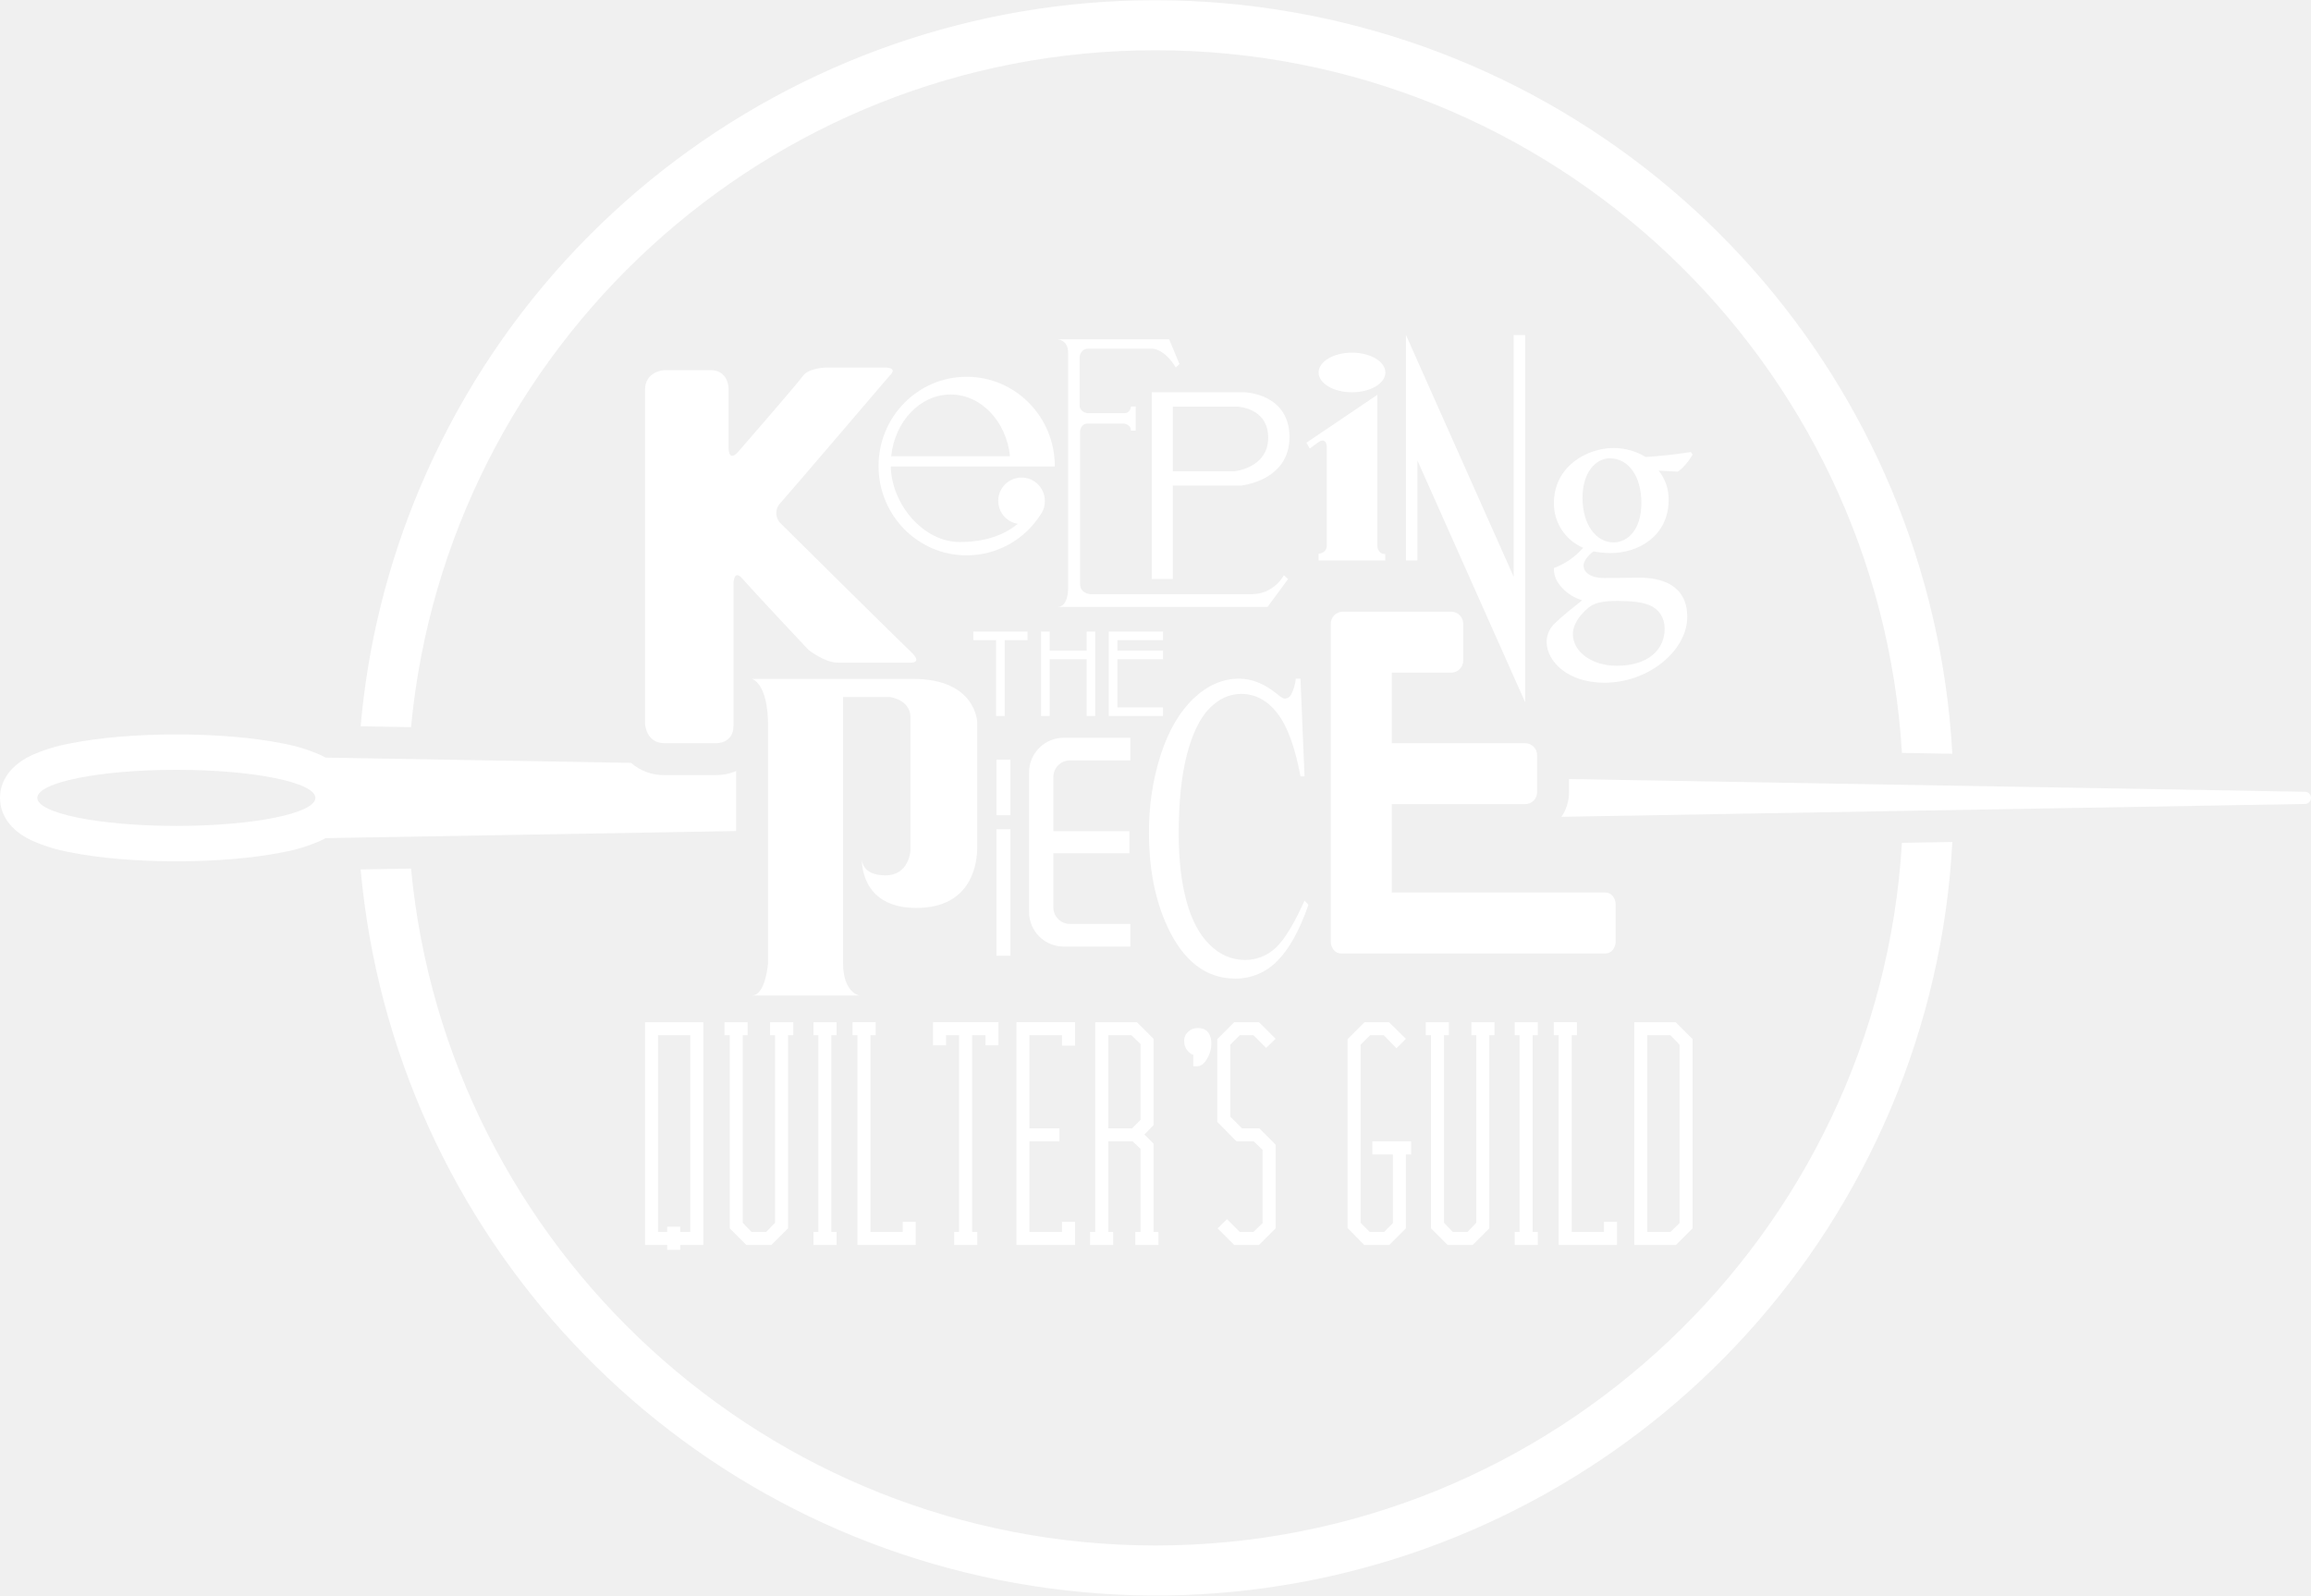
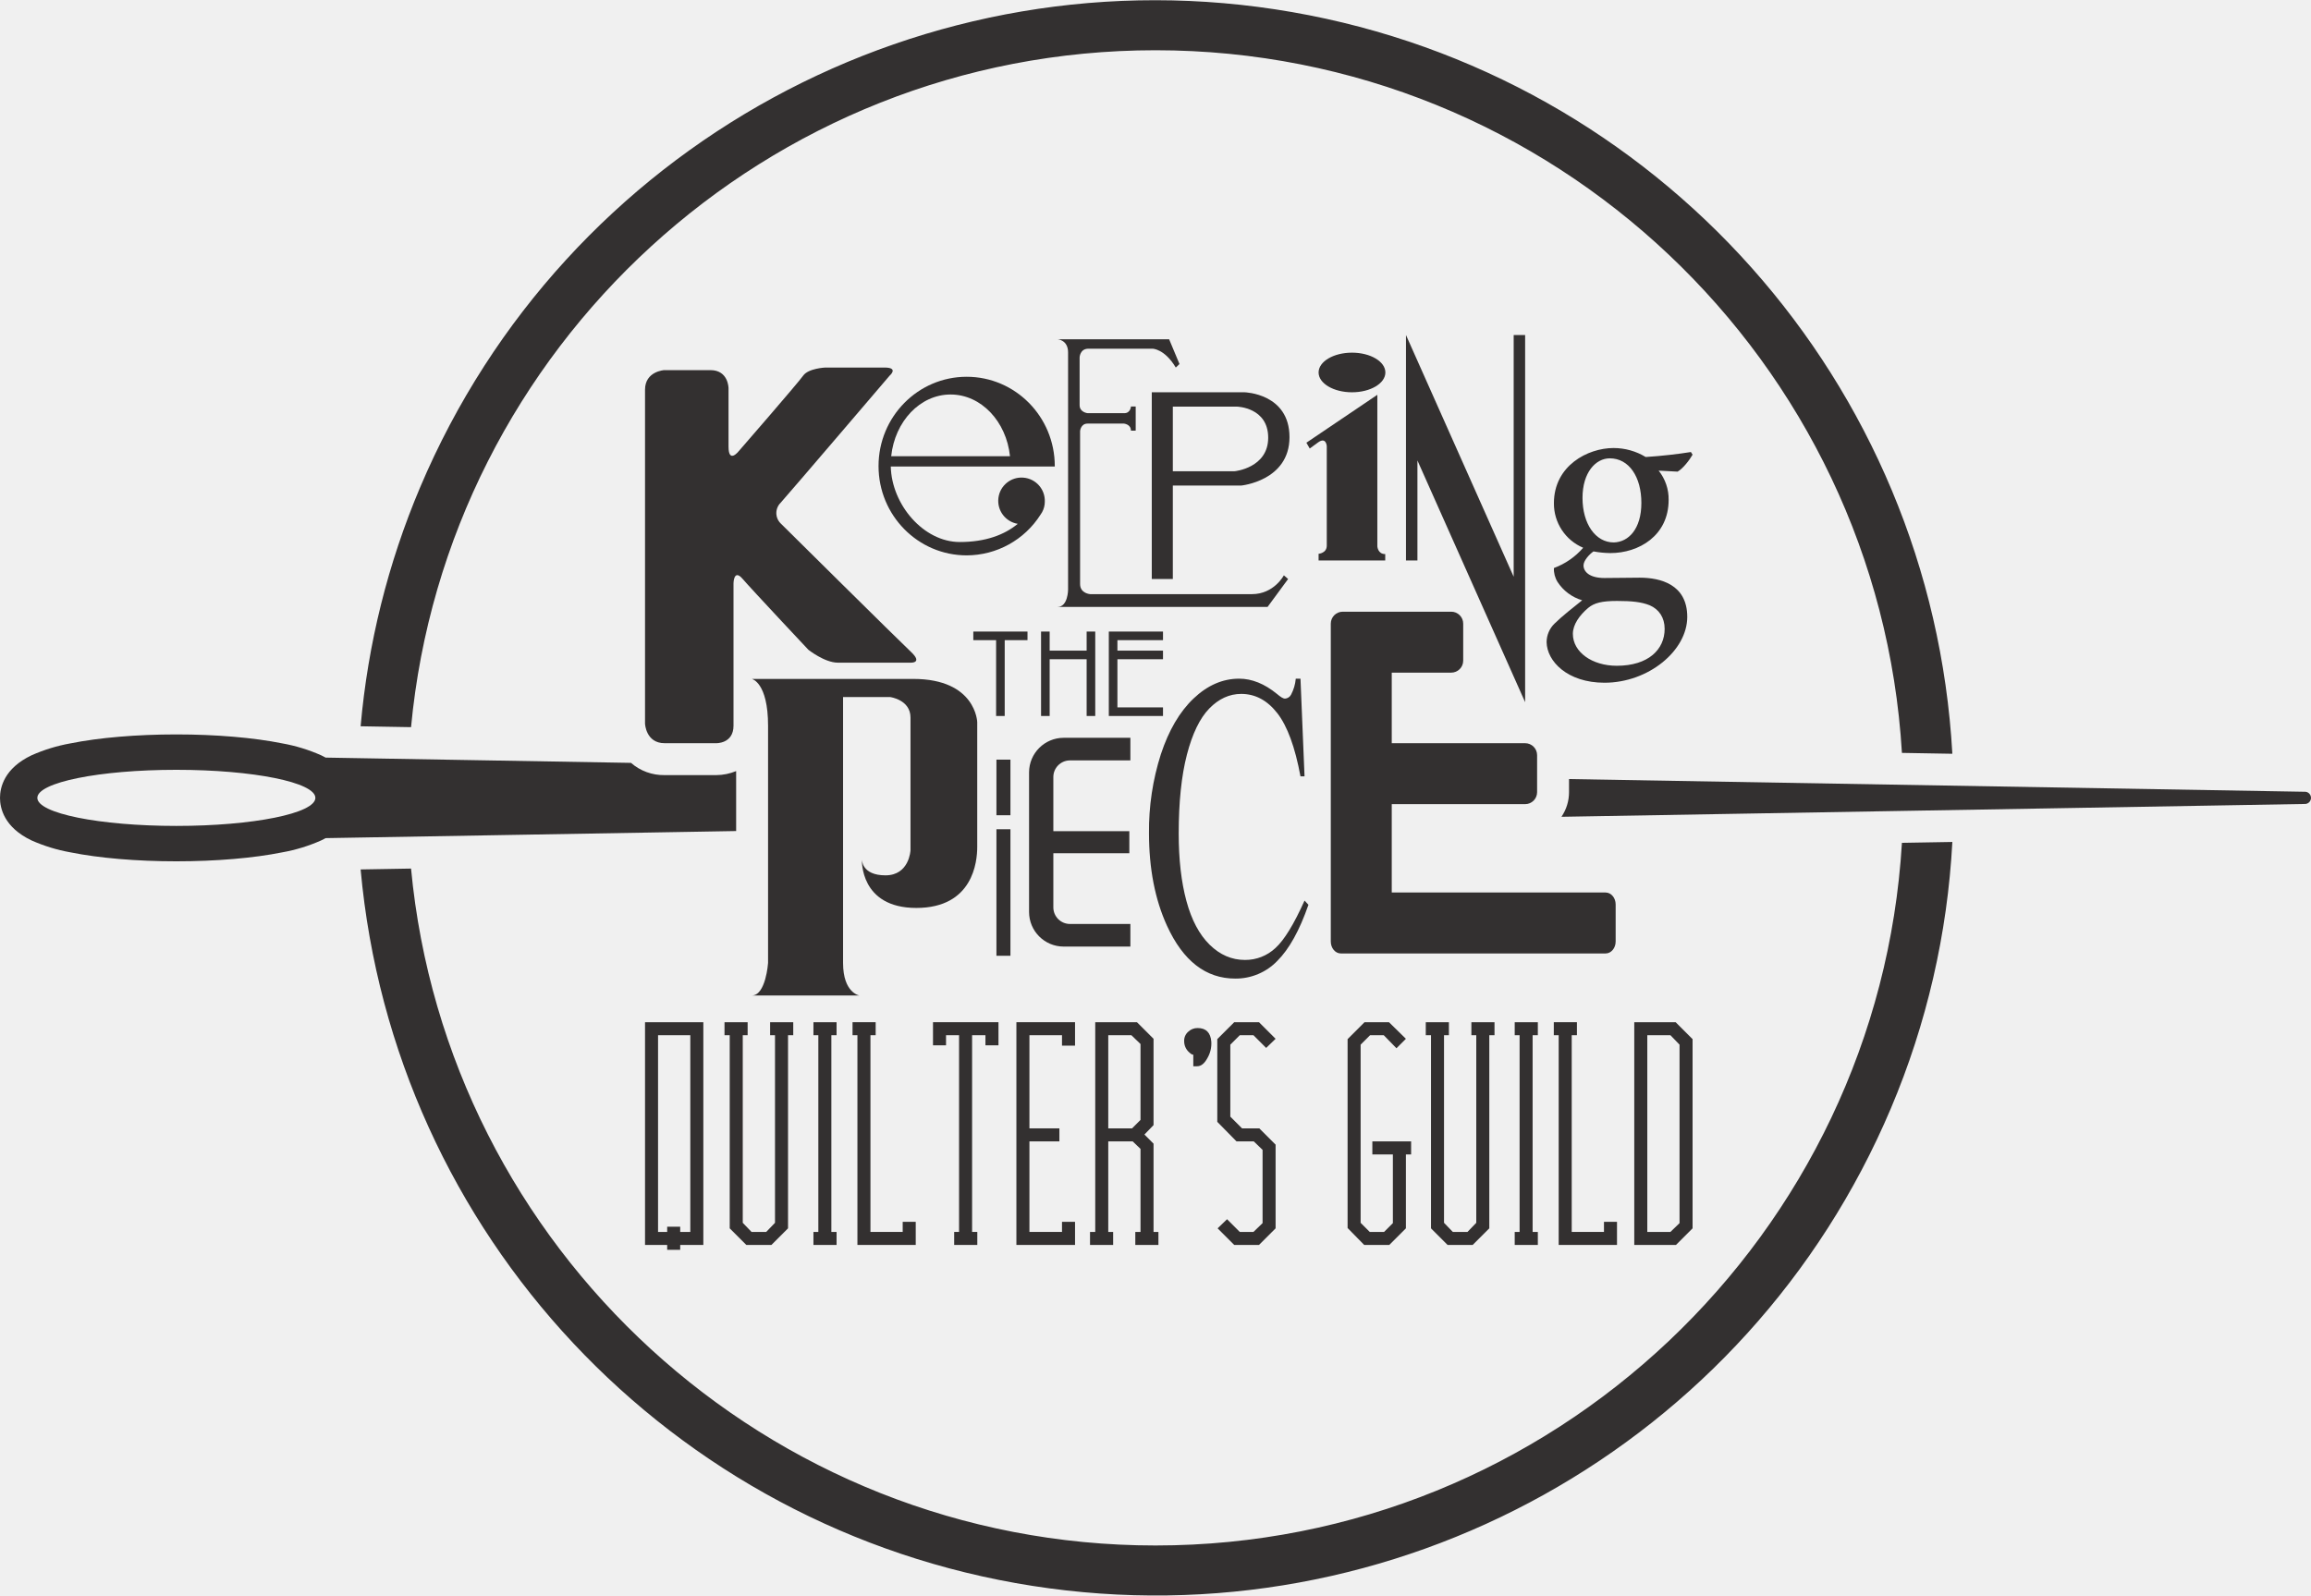
<svg xmlns="http://www.w3.org/2000/svg" id="ARTWORK" viewBox="0 0 1042.449 720">
  <defs>
-     <style>.cls-1{fill:white;}.cls-2{fill:white;}.cls-3{fill:white;}.cls-4{fill:white;}.cls-5{fill:white;}.cls-6{fill:white;}.cls-7{fill:white;}.cls-8{fill:white;}.cls-9{fill:white;}.cls-10{fill:white;}.cls-11{fill:white;}.cls-12{fill:white;}.cls-13{fill:white;}.cls-14{fill:white;}.cls-15{fill:white;}.cls-16{fill:none;}</style>
+     <style>.cls-1,.cls-2,.cls-3,.cls-4,.cls-5,.cls-6,.cls-7,.cls-8,.cls-9,.cls-10,.cls-11,.cls-12,.cls-13,.cls-14,.cls-15{fill:rgb(51, 48, 48);}.cls-16{fill:none;}</style>
  </defs>
  <path class="cls-1" d="M345.735,211.834V362.5s0.333,8.834,8.833,8.834h23.167s7.916,0.334,7.916-7.917v-64.25s0.084-6.667,4.084-2,29.667,32,29.667,32,7.333,5.833,13.333,5.833h33s5.333,0.167,0-4.833-58.815-58-58.815-58a6.547,6.547,0,0,1,0-9.333c4.482-5,49.148-57.334,49.148-57.334s4.333-3.666-2.333-3.666h-26.667s-7.666.333-10,3.666-29,34-29,34-4.666,6-4.666-2V211.167s0-8.167-8.167-8.167h-20.833S345.735,203.501,345.735,211.834Z" transform="translate(-54.7759 -36)" />
  <path class="cls-2" d="M530.568,246.292c0-22.252-17.797-40.292-39.75-40.292s-39.75,18.04-39.75,40.292,17.797,40.293,39.75,40.293a39.554,39.554,0,0,0,33.336-18.392,10.327,10.327,0,0,0,.699-1.095l0.013-.021-0.003-.001a9.784,9.784,0,0,0,1.206-4.702,10.507,10.507,0,1,0-12.202,9.98c-5.962,4.929-14.46,8.207-26.174,8.207-16.265,0-30.696-16.788-31.105-34.062h73.976C530.563,246.431,530.568,246.362,530.568,246.292Zm-73.789-4.448C458.418,226.153,469.782,214,483.568,214c13.788,0,25.162,12.153,26.798,27.847Z" transform="translate(-54.7759 -36)" />
  <path class="cls-3" d="M633.902,295.584s-4.417,8.5-14.417,8.5h-72.917s-4.583-.251-4.583-4.584v-69s0.25-3.375,3.375-3.375h16.375s3.188,0.25,3.188,3.188l2.146-.016v-10.88h-2.146s-0.166,3.011-3.01,3.011H545.402s-3.631-.334-3.631-3.631V197.25s0.131-3.916,3.964-3.916h28.917s5.416,0,10.5,8.5l1.666-1.584-4.666-11.166h-50.334s4.75,0.249,4.75,5.916V302s0,7.834-4.75,7.834h94.75l9.25-12.584Z" transform="translate(-54.7759 -36)" />
  <path class="cls-4" d="M616.193,213h-41.875v84.25h9.5V255.094H614.6S636.443,253,636.443,233.25,616.193,213,616.193,213Zm-4.482,35.621H583.818V219.474h28.996s14.021,0.346,14.021,14.021S611.711,248.621,611.711,248.621Z" transform="translate(-54.7759 -36)" />
  <ellipse class="cls-5" cx="609.855" cy="168.062" rx="15.062" ry="8.938" />
  <path class="cls-5" d="M676.068,214.136V282.5s0.188,3.5,3.5,3.5h0.062v2.875H649.568v-3s3.688-.25,3.688-3.688V237.292s-0.25-4.354-3.969-1.636l-3.719,2.719-1.5-2.625Z" transform="translate(-54.7759 -36)" />
  <polygon class="cls-6" points="682.793 151.167 682.793 260.236 634.209 151.167 634.209 252.875 639.375 252.875 639.375 207.765 687.959 316.834 687.959 151.167 682.793 151.167" />
  <path class="cls-7" d="M818.266,241.153c-1.35,2.399-4.35,6.299-6.75,7.649l-8.55-.45a20.585,20.585,0,0,1,4.5,13.199c0,16.199-13.499,23.999-26.249,23.999a44.025,44.025,0,0,1-7.649-.75c-1.95,1.351-4.5,4.2-4.5,6.3,0,2.85,2.7,5.7,9.45,5.7,5.549,0,10.799-.15,15.899-0.15,9.3,0,21.449,3,21.449,17.699,0,15.149-17.398,29.699-37.348,29.699-16.8,0-25.949-9.75-26.1-18.3a11.682,11.682,0,0,1,3.6-8.399c3-3,8.85-7.649,12.45-10.5a19.969,19.969,0,0,1-11.1-8.249,10.991,10.991,0,0,1-1.649-6.3,32.307,32.307,0,0,0,13.199-9.149,21.637,21.637,0,0,1-13.199-20.1c0-16.949,15.299-24.898,26.849-24.898h0.149a27.912,27.912,0,0,1,14.399,4.05c7.2-.45,14.85-1.351,20.399-2.25ZM771.168,310.3c-3.9,3.3-6.9,7.5-6.9,11.699,0,8.25,8.699,14.399,19.799,14.399,14.25,0,21.6-7.35,21.6-16.649,0-5.1-2.55-8.85-6.75-10.649-3.75-1.5-8.1-1.949-14.699-1.949C777.317,307.15,773.867,308.05,771.168,310.3Zm-2.551-49.648c0,11.699,5.85,20.099,14.1,20.099,6.6-.15,12.449-5.999,12.449-17.849,0-11.7-5.55-20.1-14.249-20.1C774.617,242.803,768.617,249.102,768.617,260.652Z" transform="translate(-54.7759 -36)" />
  <polygon class="cls-8" points="490.166 323.057 490.166 297.449 473.484 297.449 473.484 323.057 469.604 323.057 469.604 284.961 473.484 284.961 473.484 293.569 490.166 293.569 490.166 284.961 494.045 284.961 494.045 323.057 490.166 323.057" />
  <polygon class="cls-8" points="500.166 323.057 500.166 284.961 524.608 284.961 524.608 288.841 504.045 288.841 504.045 293.569 524.608 293.569 524.608 297.449 504.045 297.449 504.045 319.177 524.608 319.177 524.608 323.057 500.166 323.057" />
  <polygon class="cls-8" points="449.323 323.057 449.323 288.841 439.041 288.841 439.041 284.961 463.484 284.961 463.484 288.841 453.203 288.841 453.203 323.057 449.323 323.057" />
  <path class="cls-9" d="M393.902,342.334s7.333,1.5,7.333,21.166v107s-1,14.667-7.333,14.667h48.5s-7.334-1.167-7.334-14.667v-120h21.167s9.25,1.167,9.25,9.25v59.917s-0.5,11.291-11.292,11.291-10.625-7.125-10.625-7.125-1.094,21.834,24.537,21.834,27.482-20.965,27.482-27.482V361.834s-0.518-19.5-28.852-19.5h-72.833Z" transform="translate(-54.7759 -36)" />
  <rect class="cls-10" x="449.471" y="342.75" width="6.321" height="25.089" />
  <rect class="cls-10" x="449.471" y="374.16" width="6.321" height="57.09" />
  <path class="cls-11" d="M534.568,463.101a15.618,15.618,0,0,1-15.6-15.601v-63a15.617,15.617,0,0,1,15.6-15.6H564.669v10.2H537.337a7.504,7.504,0,0,0-7.418,7.572v24.352h34.282v9.951H529.919v24.352a7.504,7.504,0,0,0,7.418,7.572h27.332v10.201H534.568Z" transform="translate(-54.7759 -36)" />
  <path class="cls-12" d="M641.399,342.222l1.83,44.08h-1.83q-3.665-19.787-10.438-28.497-6.776-8.711-16.297-8.71-7.983,0-14.393,6.576-6.407,6.577-10.107,20.855-3.697,14.281-3.697,35.607,0,17.54,3.479,30.395,3.477,12.86,10.473,19.73,6.996,6.873,15.932,6.872a19.84,19.84,0,0,0,13.77-5.392q5.933-5.391,13.109-21.389l1.758,1.897q-6.006,17.303-14.025,25.299a26.011,26.011,0,0,1-19.006,7.998q-19.849,0-30.762-23.817-8.13-17.776-8.13-41.829a113.085,113.085,0,0,1,5.347-35.549q5.344-16.233,14.758-25.181,9.41-8.944,20.545-8.946,8.64,0,17.064,6.873,2.49,2.133,3.59,2.133A3.342,3.342,0,0,0,637.15,349.45a19.104,19.104,0,0,0,2.123-7.229h2.125Z" transform="translate(-54.7759 -36)" />
  <path class="cls-13" d="M779.033,438.705H682.568V398.833h60.167a5.401,5.401,0,0,0,5.4-5.4V376.735a5.4,5.4,0,0,0-5.4-5.399h-60.167V339.497h26.833a5.401,5.401,0,0,0,5.4-5.4V317.4a5.401,5.401,0,0,0-5.4-5.4H660.469a5.401,5.401,0,0,0-5.4,5.4V460.805c0,2.982,2.031,5.4,4.535,5.4h119.43c2.505,0,4.535-2.418,4.535-5.4V444.106C783.568,441.123,781.538,438.705,779.033,438.705Z" transform="translate(-54.7759 -36)" />
  <path class="cls-14" d="M355.727,599.932v-2.205h-9.991V497.221h26.302V597.726H361.604v2.205h-5.878Zm0-8.081V589.498h5.878v2.353H366.16v-88.753H351.612v88.753h4.114Z" transform="translate(-54.7759 -36)" />
  <polygon class="cls-14" points="347.973 561.726 336.658 561.726 329.165 554.233 329.165 467.098 326.813 467.098 326.813 461.221 337.246 461.221 337.246 467.098 335.041 467.098 335.041 551.735 339.008 555.851 345.622 555.851 349.588 551.735 349.588 467.098 347.385 467.098 347.385 461.221 357.817 461.221 357.817 467.098 355.466 467.098 355.466 554.233 347.973 561.726" />
  <polygon class="cls-14" points="377.363 561.726 366.93 561.726 366.93 555.851 369.134 555.851 369.134 467.098 366.93 467.098 366.93 461.221 377.363 461.221 377.363 467.098 375.012 467.098 375.012 555.851 377.363 555.848 377.363 561.726" />
  <polygon class="cls-14" points="386.768 561.726 386.768 467.098 384.564 467.098 384.564 461.221 394.997 461.221 394.997 467.098 392.645 467.098 392.645 555.851 407.192 555.851 407.192 551.295 413.07 551.295 413.07 561.726 386.768 561.726" />
  <polygon class="cls-14" points="444.517 471.654 444.517 467.098 438.493 467.098 438.493 555.851 440.844 555.851 440.844 561.726 430.411 561.726 430.411 555.851 432.615 555.851 432.615 467.098 426.738 467.098 426.738 471.654 420.86 471.654 420.86 461.221 450.395 461.221 450.395 471.654 444.517 471.654" />
  <polygon class="cls-14" points="484.927 561.726 458.479 561.726 458.479 461.221 484.927 461.221 484.927 471.8 479.05 471.8 479.05 467.098 464.356 467.098 464.356 509.124 477.874 509.124 477.874 515 464.356 515 464.356 555.851 479.05 555.851 479.05 551.295 484.927 551.295 484.927 561.726" />
  <path class="cls-14" d="M569.24,591.851v-37.47L565.714,551h-11.02v40.851h2.199l0.005,5.876H546.465v-5.876h2.352v-94.63H567.625l7.493,7.493v38.94l-4.114,4.26,4.114,4.114v39.822h2.204v5.876H566.89v-5.876H569.24Zm0-50.549V507.066l-4.114-3.969H554.693V545.124H565.42Z" transform="translate(-54.7759 -36)" />
  <path class="cls-14" d="M601.179,506.03a13.1,13.1,0,0,1-1.714,7.299q-2.008,3.772-4.654,3.77h-1.762v-5.288q-0.394.39-2.058-1.177a6.636,6.636,0,0,1-2.058-4.801,5.342,5.342,0,0,1,1.715-4.213,6.023,6.023,0,0,1,4.358-1.763Q600.688,499.858,601.179,506.03Z" transform="translate(-54.7759 -36)" />
  <polygon class="cls-14" points="567.906 561.726 556.738 561.726 549.245 554.233 553.506 550.119 559.236 555.851 565.408 555.851 569.522 551.883 569.522 518.821 565.554 515 557.767 515 549.097 506.184 549.097 468.861 556.738 461.221 567.906 461.221 575.4 468.714 571.139 472.828 565.408 467.098 559.236 467.098 554.974 471.359 554.974 503.833 556.444 505.302 560.265 509.124 568.052 509.124 575.4 516.47 575.4 554.233 567.906 561.726" />
  <polygon class="cls-14" points="626.683 561.726 615.369 561.726 607.875 554.086 607.875 468.861 615.516 461.221 626.537 461.221 634.177 468.714 629.916 472.975 624.185 467.098 618.014 467.098 613.751 471.359 613.751 551.735 617.867 555.851 624.332 555.851 628.3 551.883 628.3 520.878 619.042 520.878 619.042 515 636.529 515 636.529 520.878 634.177 520.878 634.177 554.233 626.683 561.726" />
  <polygon class="cls-14" points="664.301 561.726 652.987 561.726 645.494 554.233 645.494 467.098 643.141 467.098 643.141 461.221 653.575 461.221 653.575 467.098 651.37 467.098 651.37 551.735 655.338 555.851 661.951 555.851 665.917 551.735 665.917 467.098 663.714 467.098 663.714 461.221 674.146 461.221 674.146 467.098 671.795 467.098 671.795 554.233 664.301 561.726" />
  <polygon class="cls-14" points="693.691 561.726 683.258 561.726 683.258 555.851 685.462 555.851 685.462 467.098 683.258 467.098 683.258 461.221 693.691 461.221 693.691 467.098 691.339 467.098 691.339 555.851 693.691 555.848 693.691 561.726" />
  <polygon class="cls-14" points="703.096 561.726 703.096 467.098 700.893 467.098 700.893 461.221 711.325 461.221 711.325 467.098 708.974 467.098 708.974 555.851 723.522 555.851 723.522 551.295 729.399 551.295 729.399 561.726 703.096 561.726" />
  <path class="cls-14" d="M810.773,597.726h-18.81V497.221H810.625l7.641,7.641v85.372Zm-2.499-5.876,4.114-3.968V507.359l-4.114-4.262H797.841v88.753h10.433Z" transform="translate(-54.7759 -36)" />
  <path class="cls-15" d="M912.7,416.291C902.17,592.881,755.188,733.328,576,733.328c-175.244,0-319.682-134.33-335.81-305.425l-22.744.393A360.106,360.106,0,0,0,907.705,536.132a356.878,356.878,0,0,0,27.741-120.233Z" transform="translate(-54.7759 -36)" />
  <path class="cls-15" d="M240.19,364.096C256.318,193,400.757,58.671,576,58.671c179.189,0,326.17,140.447,336.7,317.038l22.746,0.393A360.096,360.096,0,0,0,244.296,255.868a356.535,356.535,0,0,0-26.849,107.834Z" transform="translate(-54.7759 -36)" />
  <ellipse class="cls-16" cx="79.551" cy="360" rx="62.707" ry="12.658" />
  <path class="cls-2" d="M377.862,385.735l-23.294-.001a22.478,22.478,0,0,1-15.166-5.524l-137.739-2.378c-0.63-.348-1.287-0.689-1.981-1.021a75.879,75.879,0,0,0-17.505-5.379c-12.962-2.616-29.956-4.057-47.849-4.057s-34.887,1.441-47.849,4.057a75.884,75.884,0,0,0-17.506,5.379C56.62,382.707,54.776,391.364,54.776,396s1.844,13.292,14.197,19.189a75.864,75.864,0,0,0,17.506,5.379c12.962,2.616,29.955,4.058,47.849,4.058s34.887-1.441,47.849-4.058a75.859,75.859,0,0,0,17.505-5.379c0.695-.332,1.351-0.674,1.981-1.022L386.836,410.97V383.921A23.937,23.937,0,0,1,377.862,385.735ZM134.327,408.658c-34.632,0-62.707-5.667-62.707-12.658s28.074-12.658,62.707-12.658,62.707,5.667,62.707,12.658S168.96,408.658,134.327,408.658Z" transform="translate(-54.7759 -36)" />
  <path class="cls-2" d="M1094.787,393.255l-0.865-.016-331.386-5.722v5.915a19.685,19.685,0,0,1-3.421,11.109l334.807-5.781,0.865-.016A2.764,2.764,0,0,0,1094.787,393.255Z" transform="translate(-54.7759 -36)" />
</svg>
